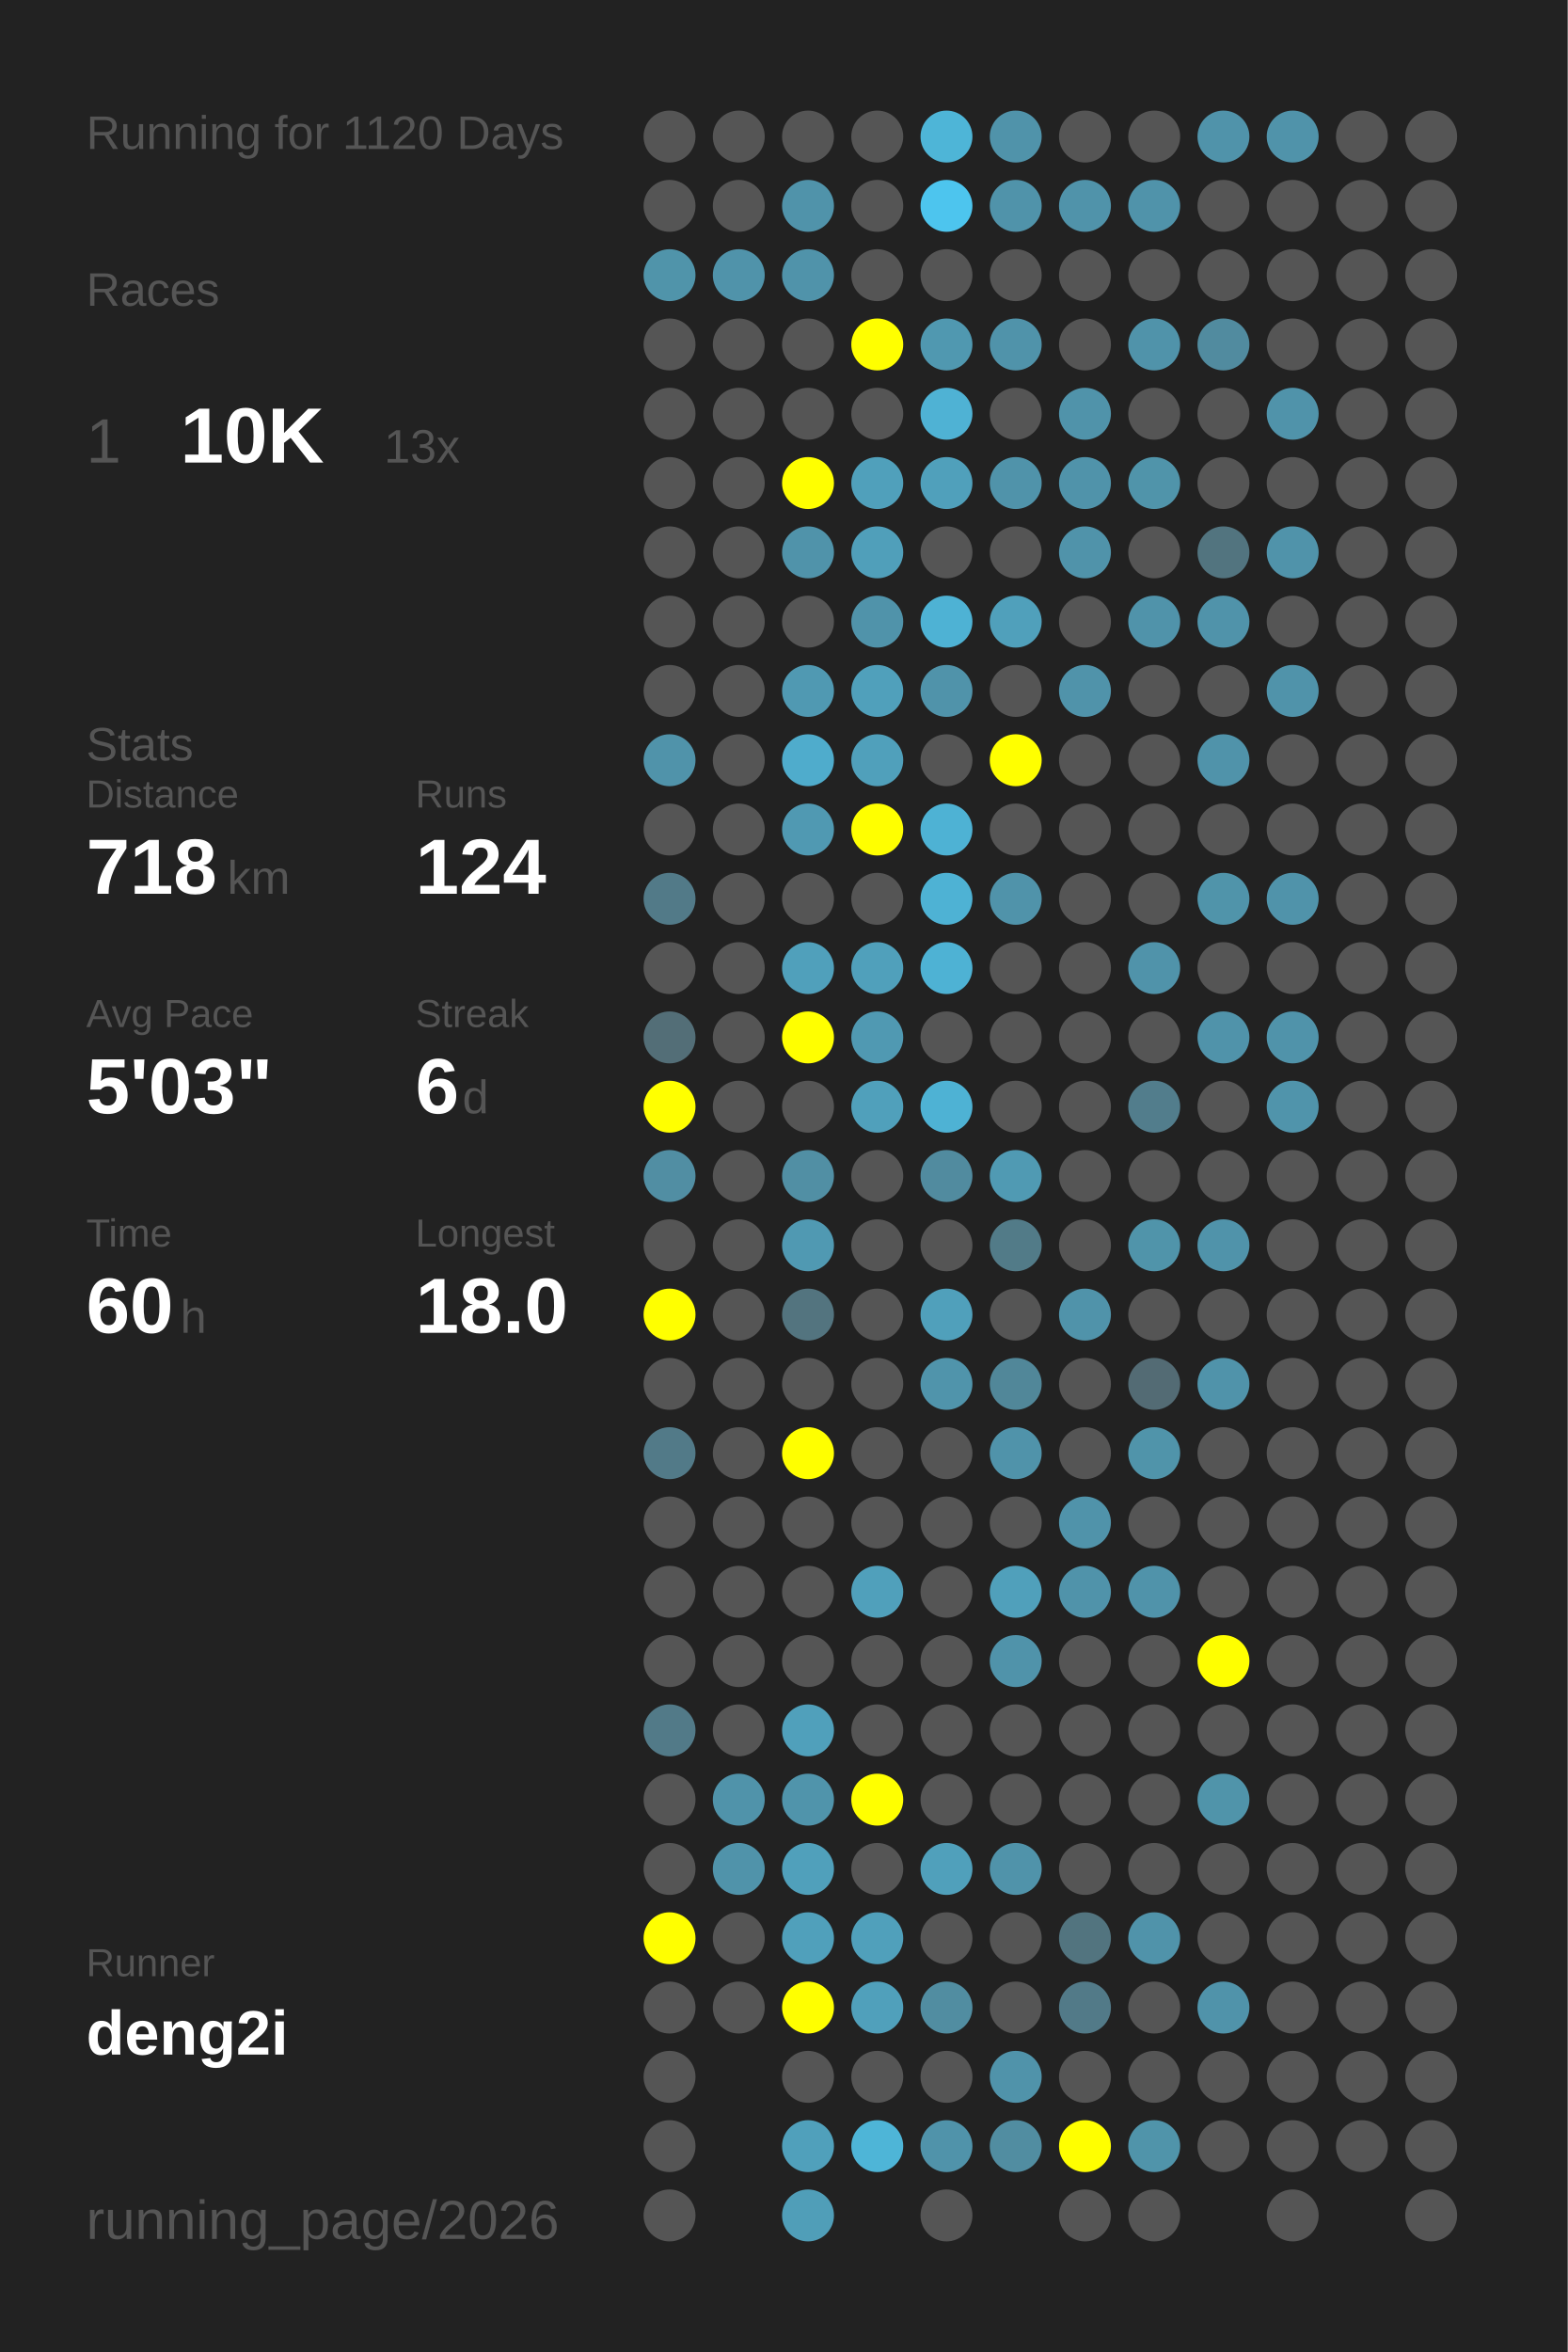
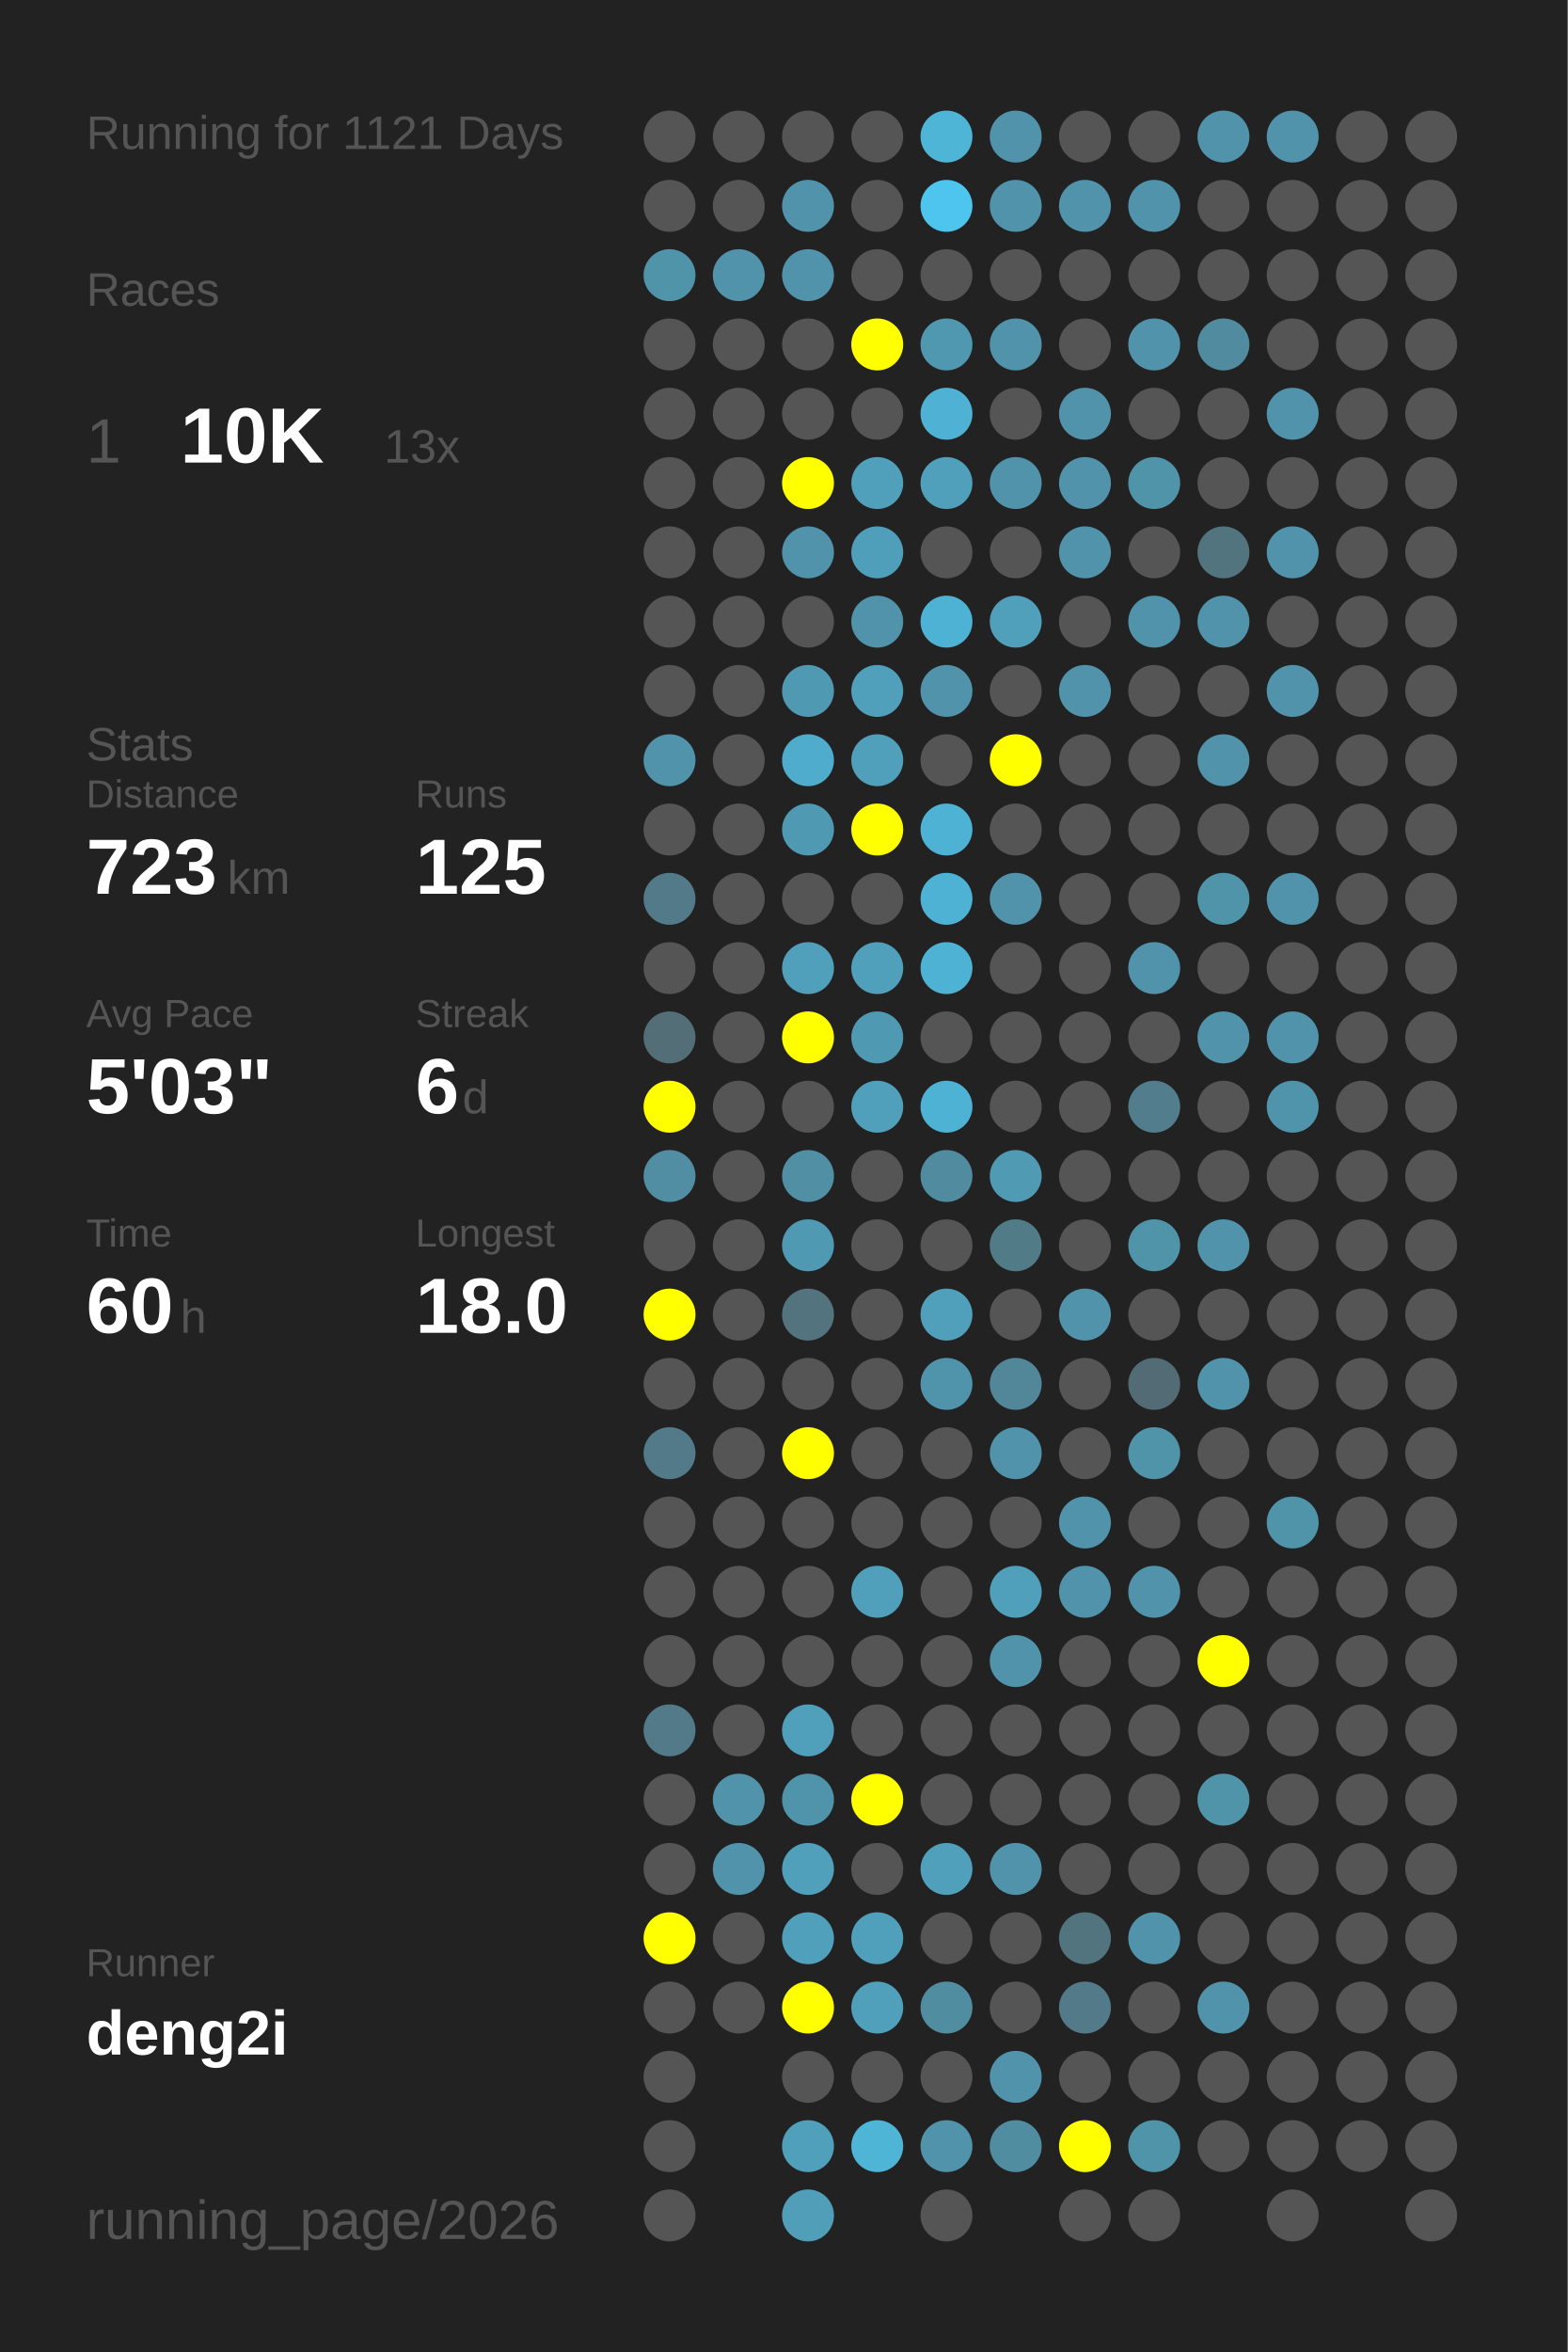
<svg xmlns="http://www.w3.org/2000/svg" baseProfile="full" height="300mm" version="1.1" viewBox="0,0,200,300" width="200mm">
  <defs />
  <rect fill="#222222" height="300" width="200" x="0" y="0" />
-   <text fill="#555555" style="font-size:6px; font-family:Arial;" x="11" y="19">Running for 1120 Days</text>
+   <text fill="#555555" style="font-size:6px; font-family:Arial;" x="11" y="19">Running for 1121 Days</text>
  <text fill="#555555" style="font-size:6px; font-family:Arial;" x="11" y="39">Races</text>
  <text fill="#555555" style="font-size:8px; font-family:Arial;" x="11" y="59">1</text>
  <text fill="#FFFFFF" style="font-size:10px; font-family:Arial; font-weight:bold;" x="23" y="59">10K</text>
  <text fill="#555555" style="font-size:6px; font-family:Arial;" x="49" y="59">13x</text>
  <text fill="#555555" style="font-size:6px; font-family:Arial;" x="11" y="97">Stats</text>
  <text fill="#555555" style="font-size:5px; font-family:Arial;" x="11" y="103">Distance</text>
-   <text fill="#FFFFFF" style="font-size:10px; font-family:Arial; font-weight:bold;" x="11" y="114">718</text>
+   <text fill="#FFFFFF" style="font-size:10px; font-family:Arial; font-weight:bold;" x="11" y="114">723</text>
  <text fill="#555555" style="font-size:6px; font-family:Arial;" x="29" y="114">km</text>
  <text fill="#555555" style="font-size:5px; font-family:Arial;" x="53" y="103">Runs</text>
-   <text fill="#FFFFFF" style="font-size:10px; font-family:Arial; font-weight:bold;" x="53" y="114">124</text>
+   <text fill="#FFFFFF" style="font-size:10px; font-family:Arial; font-weight:bold;" x="53" y="114">125</text>
  <text fill="#555555" style="font-size:5px; font-family:Arial;" x="11" y="131">Avg Pace</text>
  <text fill="#FFFFFF" style="font-size:10px; font-family:Arial; font-weight:bold;" x="11" y="142">5'03"</text>
  <text fill="#555555" style="font-size:5px; font-family:Arial;" x="53" y="131">Streak</text>
  <text fill="#FFFFFF" style="font-size:10px; font-family:Arial; font-weight:bold;" x="53" y="142">6</text>
  <text fill="#555555" style="font-size:6px; font-family:Arial;" x="59" y="142">d</text>
  <text fill="#555555" style="font-size:5px; font-family:Arial;" x="11" y="159">Time</text>
  <text fill="#FFFFFF" style="font-size:10px; font-family:Arial; font-weight:bold;" x="11" y="170">60</text>
  <text fill="#555555" style="font-size:6px; font-family:Arial;" x="23" y="170">h</text>
  <text fill="#555555" style="font-size:5px; font-family:Arial;" x="53" y="159">Longest</text>
  <text fill="#FFFFFF" style="font-size:10px; font-family:Arial; font-weight:bold;" x="53" y="170">18.0</text>
  <text fill="#555555" style="font-size:5px; font-family:Arial;" x="11" y="252.065">Runner</text>
  <text fill="#FFFFFF" style="font-size:8px; font-family:Arial; font-weight:bold;" x="11" y="262.065">deng2i</text>
  <text fill="#555555" style="font-size:7px; font-family:Arial;" x="11" y="285.581">running_page/2026</text>
  <circle cx="85.417" cy="17.419" fill="#555555" r="3.312" />
  <circle cx="85.417" cy="26.258" fill="#555555" r="3.312" />
  <circle cx="85.417" cy="35.097" fill="#5094aa" r="3.312" />
  <circle cx="85.417" cy="43.935" fill="#555555" r="3.312" />
  <circle cx="85.417" cy="52.774" fill="#555555" r="3.312" />
  <circle cx="85.417" cy="61.613" fill="#555555" r="3.312" />
  <circle cx="85.417" cy="70.452" fill="#555555" r="3.312" />
  <circle cx="85.417" cy="79.29" fill="#555555" r="3.312" />
  <circle cx="85.417" cy="88.129" fill="#555555" r="3.312" />
  <circle cx="85.417" cy="96.968" fill="#5093aa" r="3.312" />
  <circle cx="85.417" cy="105.806" fill="#555555" r="3.312" />
  <circle cx="85.417" cy="114.645" fill="#527a88" r="3.312" />
  <circle cx="85.417" cy="123.484" fill="#555555" r="3.312" />
  <circle cx="85.417" cy="132.323" fill="#536e77" r="3.312" />
  <circle cx="85.417" cy="141.161" fill="#FFFF00" r="3.312" />
  <circle cx="85.417" cy="150" fill="#518ea3" r="3.312" />
  <circle cx="85.417" cy="158.839" fill="#555555" r="3.312" />
  <circle cx="85.417" cy="167.677" fill="#FFFF00" r="3.312" />
  <circle cx="85.417" cy="176.516" fill="#555555" r="3.312" />
  <circle cx="85.417" cy="185.355" fill="#527a88" r="3.312" />
  <circle cx="85.417" cy="194.194" fill="#555555" r="3.312" />
  <circle cx="85.417" cy="203.032" fill="#555555" r="3.312" />
  <circle cx="85.417" cy="211.871" fill="#555555" r="3.312" />
  <circle cx="85.417" cy="220.71" fill="#527a88" r="3.312" />
  <circle cx="85.417" cy="229.548" fill="#555555" r="3.312" />
  <circle cx="85.417" cy="238.387" fill="#555555" r="3.312" />
  <circle cx="85.417" cy="247.226" fill="#FFFF00" r="3.312" />
  <circle cx="85.417" cy="256.065" fill="#555555" r="3.312" />
  <circle cx="85.417" cy="264.903" fill="#555555" r="3.312" />
  <circle cx="85.417" cy="273.742" fill="#555555" r="3.312" />
  <circle cx="85.417" cy="282.581" fill="#555555" r="3.312" />
  <circle cx="94.25" cy="17.419" fill="#555555" r="3.312" />
  <circle cx="94.25" cy="26.258" fill="#555555" r="3.312" />
  <circle cx="94.25" cy="35.097" fill="#5093aa" r="3.312" />
  <circle cx="94.25" cy="43.935" fill="#555555" r="3.312" />
  <circle cx="94.25" cy="52.774" fill="#555555" r="3.312" />
  <circle cx="94.25" cy="61.613" fill="#555555" r="3.312" />
  <circle cx="94.25" cy="70.452" fill="#555555" r="3.312" />
  <circle cx="94.25" cy="79.29" fill="#555555" r="3.312" />
  <circle cx="94.25" cy="88.129" fill="#555555" r="3.312" />
  <circle cx="94.25" cy="96.968" fill="#555555" r="3.312" />
  <circle cx="94.25" cy="105.806" fill="#555555" r="3.312" />
  <circle cx="94.25" cy="114.645" fill="#555555" r="3.312" />
  <circle cx="94.25" cy="123.484" fill="#555555" r="3.312" />
  <circle cx="94.25" cy="132.323" fill="#555555" r="3.312" />
  <circle cx="94.25" cy="141.161" fill="#555555" r="3.312" />
  <circle cx="94.25" cy="150" fill="#555555" r="3.312" />
  <circle cx="94.25" cy="158.839" fill="#555555" r="3.312" />
  <circle cx="94.25" cy="167.677" fill="#555555" r="3.312" />
  <circle cx="94.25" cy="176.516" fill="#555555" r="3.312" />
  <circle cx="94.25" cy="185.355" fill="#555555" r="3.312" />
  <circle cx="94.25" cy="194.194" fill="#555555" r="3.312" />
  <circle cx="94.25" cy="203.032" fill="#555555" r="3.312" />
  <circle cx="94.25" cy="211.871" fill="#555555" r="3.312" />
  <circle cx="94.25" cy="220.71" fill="#555555" r="3.312" />
  <circle cx="94.25" cy="229.548" fill="#5093aa" r="3.312" />
  <circle cx="94.25" cy="238.387" fill="#5093aa" r="3.312" />
  <circle cx="94.25" cy="247.226" fill="#555555" r="3.312" />
  <circle cx="94.25" cy="256.065" fill="#555555" r="3.312" />
  <circle cx="103.083" cy="17.419" fill="#555555" r="3.312" />
  <circle cx="103.083" cy="26.258" fill="#5093aa" r="3.312" />
  <circle cx="103.083" cy="35.097" fill="#5093aa" r="3.312" />
  <circle cx="103.083" cy="43.935" fill="#555555" r="3.312" />
  <circle cx="103.083" cy="52.774" fill="#555555" r="3.312" />
  <circle cx="103.083" cy="61.613" fill="#FFFF00" r="3.312" />
  <circle cx="103.083" cy="70.452" fill="#5093aa" r="3.312" />
  <circle cx="103.083" cy="79.29" fill="#555555" r="3.312" />
  <circle cx="103.083" cy="88.129" fill="#5099b2" r="3.312" />
  <circle cx="103.083" cy="96.968" fill="#4faccc" r="3.312" />
  <circle cx="103.083" cy="105.806" fill="#5099b2" r="3.312" />
  <circle cx="103.083" cy="114.645" fill="#555555" r="3.312" />
  <circle cx="103.083" cy="123.484" fill="#50a0bb" r="3.312" />
  <circle cx="103.083" cy="132.323" fill="#FFFF00" r="3.312" />
  <circle cx="103.083" cy="141.161" fill="#555555" r="3.312" />
  <circle cx="103.083" cy="150" fill="#518fa4" r="3.312" />
  <circle cx="103.083" cy="158.839" fill="#5099b2" r="3.312" />
  <circle cx="103.083" cy="167.677" fill="#53747f" r="3.312" />
  <circle cx="103.083" cy="176.516" fill="#555555" r="3.312" />
  <circle cx="103.083" cy="185.355" fill="#FFFF00" r="3.312" />
  <circle cx="103.083" cy="194.194" fill="#555555" r="3.312" />
  <circle cx="103.083" cy="203.032" fill="#555555" r="3.312" />
  <circle cx="103.083" cy="211.871" fill="#555555" r="3.312" />
  <circle cx="103.083" cy="220.71" fill="#50a0bb" r="3.312" />
  <circle cx="103.083" cy="229.548" fill="#5094ab" r="3.312" />
  <circle cx="103.083" cy="238.387" fill="#50a0bb" r="3.312" />
  <circle cx="103.083" cy="247.226" fill="#50a0bb" r="3.312" />
  <circle cx="103.083" cy="256.065" fill="#FFFF00" r="3.312" />
  <circle cx="103.083" cy="264.903" fill="#555555" r="3.312" />
  <circle cx="103.083" cy="273.742" fill="#50a0bb" r="3.312" />
  <circle cx="103.083" cy="282.581" fill="#509eb8" r="3.312" />
  <circle cx="111.917" cy="17.419" fill="#555555" r="3.312" />
  <circle cx="111.917" cy="26.258" fill="#555555" r="3.312" />
  <circle cx="111.917" cy="35.097" fill="#555555" r="3.312" />
  <circle cx="111.917" cy="43.935" fill="#FFFF00" r="3.312" />
  <circle cx="111.917" cy="52.774" fill="#555555" r="3.312" />
  <circle cx="111.917" cy="61.613" fill="#50a0bb" r="3.312" />
  <circle cx="111.917" cy="70.452" fill="#509fba" r="3.312" />
  <circle cx="111.917" cy="79.29" fill="#5093aa" r="3.312" />
  <circle cx="111.917" cy="88.129" fill="#50a0bb" r="3.312" />
  <circle cx="111.917" cy="96.968" fill="#50a0bb" r="3.312" />
  <circle cx="111.917" cy="105.806" fill="#FFFF00" r="3.312" />
  <circle cx="111.917" cy="114.645" fill="#555555" r="3.312" />
  <circle cx="111.917" cy="123.484" fill="#50a0bb" r="3.312" />
  <circle cx="111.917" cy="132.323" fill="#5099b2" r="3.312" />
  <circle cx="111.917" cy="141.161" fill="#50a0bb" r="3.312" />
  <circle cx="111.917" cy="150" fill="#555555" r="3.312" />
  <circle cx="111.917" cy="158.839" fill="#555555" r="3.312" />
  <circle cx="111.917" cy="167.677" fill="#555555" r="3.312" />
  <circle cx="111.917" cy="176.516" fill="#555555" r="3.312" />
  <circle cx="111.917" cy="185.355" fill="#555555" r="3.312" />
  <circle cx="111.917" cy="194.194" fill="#555555" r="3.312" />
  <circle cx="111.917" cy="203.032" fill="#50a0bb" r="3.312" />
  <circle cx="111.917" cy="211.871" fill="#555555" r="3.312" />
  <circle cx="111.917" cy="220.71" fill="#555555" r="3.312" />
  <circle cx="111.917" cy="229.548" fill="#FFFF00" r="3.312" />
  <circle cx="111.917" cy="238.387" fill="#555555" r="3.312" />
  <circle cx="111.917" cy="247.226" fill="#50a0bb" r="3.312" />
  <circle cx="111.917" cy="256.065" fill="#50a0bb" r="3.312" />
  <circle cx="111.917" cy="264.903" fill="#555555" r="3.312" />
  <circle cx="111.917" cy="273.742" fill="#4eb5d7" r="3.312" />
  <circle cx="120.75" cy="17.419" fill="#4eb5d7" r="3.312" />
  <circle cx="120.75" cy="26.258" fill="#4dc5ee" r="3.312" />
  <circle cx="120.75" cy="35.097" fill="#555555" r="3.312" />
  <circle cx="120.75" cy="43.935" fill="#5098b0" r="3.312" />
  <circle cx="120.75" cy="52.774" fill="#4fb2d4" r="3.312" />
  <circle cx="120.75" cy="61.613" fill="#50a0bb" r="3.312" />
  <circle cx="120.75" cy="70.452" fill="#555555" r="3.312" />
  <circle cx="120.75" cy="79.29" fill="#4eb2d4" r="3.312" />
  <circle cx="120.75" cy="88.129" fill="#5093aa" r="3.312" />
  <circle cx="120.75" cy="96.968" fill="#555555" r="3.312" />
  <circle cx="120.75" cy="105.806" fill="#4eb2d4" r="3.312" />
  <circle cx="120.75" cy="114.645" fill="#4eb2d4" r="3.312" />
  <circle cx="120.75" cy="123.484" fill="#4eb2d4" r="3.312" />
  <circle cx="120.75" cy="132.323" fill="#555555" r="3.312" />
  <circle cx="120.75" cy="141.161" fill="#4eb2d4" r="3.312" />
  <circle cx="120.75" cy="150" fill="#518b9f" r="3.312" />
  <circle cx="120.75" cy="158.839" fill="#555555" r="3.312" />
  <circle cx="120.75" cy="167.677" fill="#50a0bb" r="3.312" />
  <circle cx="120.75" cy="176.516" fill="#5094ab" r="3.312" />
  <circle cx="120.75" cy="185.355" fill="#555555" r="3.312" />
  <circle cx="120.75" cy="194.194" fill="#555555" r="3.312" />
  <circle cx="120.75" cy="203.032" fill="#555555" r="3.312" />
  <circle cx="120.75" cy="211.871" fill="#555555" r="3.312" />
  <circle cx="120.75" cy="220.71" fill="#555555" r="3.312" />
  <circle cx="120.75" cy="229.548" fill="#555555" r="3.312" />
  <circle cx="120.75" cy="238.387" fill="#50a0bb" r="3.312" />
  <circle cx="120.75" cy="247.226" fill="#555555" r="3.312" />
  <circle cx="120.75" cy="256.065" fill="#518da1" r="3.312" />
  <circle cx="120.75" cy="264.903" fill="#555555" r="3.312" />
  <circle cx="120.75" cy="273.742" fill="#5093aa" r="3.312" />
  <circle cx="120.75" cy="282.581" fill="#555555" r="3.312" />
  <circle cx="129.583" cy="17.419" fill="#5093aa" r="3.312" />
  <circle cx="129.583" cy="26.258" fill="#5093aa" r="3.312" />
  <circle cx="129.583" cy="35.097" fill="#555555" r="3.312" />
  <circle cx="129.583" cy="43.935" fill="#5093aa" r="3.312" />
  <circle cx="129.583" cy="52.774" fill="#555555" r="3.312" />
  <circle cx="129.583" cy="61.613" fill="#5093aa" r="3.312" />
  <circle cx="129.583" cy="70.452" fill="#555555" r="3.312" />
  <circle cx="129.583" cy="79.29" fill="#50a0bb" r="3.312" />
  <circle cx="129.583" cy="88.129" fill="#555555" r="3.312" />
  <circle cx="129.583" cy="96.968" fill="#FFFF00" r="3.312" />
  <circle cx="129.583" cy="105.806" fill="#555555" r="3.312" />
  <circle cx="129.583" cy="114.645" fill="#5093aa" r="3.312" />
  <circle cx="129.583" cy="123.484" fill="#555555" r="3.312" />
  <circle cx="129.583" cy="132.323" fill="#555555" r="3.312" />
  <circle cx="129.583" cy="141.161" fill="#555555" r="3.312" />
  <circle cx="129.583" cy="150" fill="#509ab3" r="3.312" />
  <circle cx="129.583" cy="158.839" fill="#527b88" r="3.312" />
  <circle cx="129.583" cy="167.677" fill="#555555" r="3.312" />
  <circle cx="129.583" cy="176.516" fill="#518799" r="3.312" />
  <circle cx="129.583" cy="185.355" fill="#5093aa" r="3.312" />
  <circle cx="129.583" cy="194.194" fill="#555555" r="3.312" />
  <circle cx="129.583" cy="203.032" fill="#50a0bb" r="3.312" />
  <circle cx="129.583" cy="211.871" fill="#5093aa" r="3.312" />
  <circle cx="129.583" cy="220.71" fill="#555555" r="3.312" />
  <circle cx="129.583" cy="229.548" fill="#555555" r="3.312" />
  <circle cx="129.583" cy="238.387" fill="#5093aa" r="3.312" />
  <circle cx="129.583" cy="247.226" fill="#555555" r="3.312" />
  <circle cx="129.583" cy="256.065" fill="#555555" r="3.312" />
  <circle cx="129.583" cy="264.903" fill="#5093aa" r="3.312" />
  <circle cx="129.583" cy="273.742" fill="#518da1" r="3.312" />
  <circle cx="138.417" cy="17.419" fill="#555555" r="3.312" />
  <circle cx="138.417" cy="26.258" fill="#5093aa" r="3.312" />
  <circle cx="138.417" cy="35.097" fill="#555555" r="3.312" />
  <circle cx="138.417" cy="43.935" fill="#555555" r="3.312" />
  <circle cx="138.417" cy="52.774" fill="#5093aa" r="3.312" />
  <circle cx="138.417" cy="61.613" fill="#5093aa" r="3.312" />
  <circle cx="138.417" cy="70.452" fill="#5093aa" r="3.312" />
  <circle cx="138.417" cy="79.29" fill="#555555" r="3.312" />
  <circle cx="138.417" cy="88.129" fill="#5093aa" r="3.312" />
  <circle cx="138.417" cy="96.968" fill="#555555" r="3.312" />
  <circle cx="138.417" cy="105.806" fill="#555555" r="3.312" />
  <circle cx="138.417" cy="114.645" fill="#555555" r="3.312" />
  <circle cx="138.417" cy="123.484" fill="#555555" r="3.312" />
  <circle cx="138.417" cy="132.323" fill="#555555" r="3.312" />
  <circle cx="138.417" cy="141.161" fill="#555555" r="3.312" />
  <circle cx="138.417" cy="150" fill="#555555" r="3.312" />
  <circle cx="138.417" cy="158.839" fill="#555555" r="3.312" />
  <circle cx="138.417" cy="167.677" fill="#5093aa" r="3.312" />
  <circle cx="138.417" cy="176.516" fill="#555555" r="3.312" />
  <circle cx="138.417" cy="185.355" fill="#555555" r="3.312" />
  <circle cx="138.417" cy="194.194" fill="#5093aa" r="3.312" />
  <circle cx="138.417" cy="203.032" fill="#5093aa" r="3.312" />
  <circle cx="138.417" cy="211.871" fill="#555555" r="3.312" />
  <circle cx="138.417" cy="220.71" fill="#555555" r="3.312" />
  <circle cx="138.417" cy="229.548" fill="#555555" r="3.312" />
  <circle cx="138.417" cy="238.387" fill="#555555" r="3.312" />
  <circle cx="138.417" cy="247.226" fill="#52747f" r="3.312" />
  <circle cx="138.417" cy="256.065" fill="#527a88" r="3.312" />
  <circle cx="138.417" cy="264.903" fill="#555555" r="3.312" />
  <circle cx="138.417" cy="273.742" fill="#FFFF00" r="3.312" />
  <circle cx="138.417" cy="282.581" fill="#555555" r="3.312" />
  <circle cx="147.25" cy="17.419" fill="#555555" r="3.312" />
  <circle cx="147.25" cy="26.258" fill="#5093aa" r="3.312" />
  <circle cx="147.25" cy="35.097" fill="#555555" r="3.312" />
  <circle cx="147.25" cy="43.935" fill="#5093aa" r="3.312" />
  <circle cx="147.25" cy="52.774" fill="#555555" r="3.312" />
  <circle cx="147.25" cy="61.613" fill="#5094aa" r="3.312" />
  <circle cx="147.25" cy="70.452" fill="#555555" r="3.312" />
  <circle cx="147.25" cy="79.29" fill="#5093aa" r="3.312" />
  <circle cx="147.25" cy="88.129" fill="#555555" r="3.312" />
  <circle cx="147.25" cy="96.968" fill="#555555" r="3.312" />
  <circle cx="147.25" cy="105.806" fill="#555555" r="3.312" />
  <circle cx="147.25" cy="114.645" fill="#555555" r="3.312" />
  <circle cx="147.25" cy="123.484" fill="#5093aa" r="3.312" />
  <circle cx="147.25" cy="132.323" fill="#555555" r="3.312" />
  <circle cx="147.25" cy="141.161" fill="#527d8c" r="3.312" />
  <circle cx="147.25" cy="150" fill="#555555" r="3.312" />
  <circle cx="147.25" cy="158.839" fill="#5094aa" r="3.312" />
  <circle cx="147.25" cy="167.677" fill="#555555" r="3.312" />
  <circle cx="147.25" cy="176.516" fill="#536b74" r="3.312" />
  <circle cx="147.25" cy="185.355" fill="#5094aa" r="3.312" />
  <circle cx="147.25" cy="194.194" fill="#555555" r="3.312" />
  <circle cx="147.25" cy="203.032" fill="#5093aa" r="3.312" />
  <circle cx="147.25" cy="211.871" fill="#555555" r="3.312" />
  <circle cx="147.25" cy="220.71" fill="#555555" r="3.312" />
  <circle cx="147.25" cy="229.548" fill="#555555" r="3.312" />
  <circle cx="147.25" cy="238.387" fill="#555555" r="3.312" />
  <circle cx="147.25" cy="247.226" fill="#5093aa" r="3.312" />
  <circle cx="147.25" cy="256.065" fill="#555555" r="3.312" />
  <circle cx="147.25" cy="264.903" fill="#555555" r="3.312" />
  <circle cx="147.25" cy="273.742" fill="#5094aa" r="3.312" />
  <circle cx="147.25" cy="282.581" fill="#555555" r="3.312" />
  <circle cx="156.083" cy="17.419" fill="#5093aa" r="3.312" />
  <circle cx="156.083" cy="26.258" fill="#555555" r="3.312" />
  <circle cx="156.083" cy="35.097" fill="#555555" r="3.312" />
  <circle cx="156.083" cy="43.935" fill="#518b9f" r="3.312" />
  <circle cx="156.083" cy="52.774" fill="#555555" r="3.312" />
  <circle cx="156.083" cy="61.613" fill="#555555" r="3.312" />
  <circle cx="156.083" cy="70.452" fill="#52747f" r="3.312" />
  <circle cx="156.083" cy="79.29" fill="#5093aa" r="3.312" />
  <circle cx="156.083" cy="88.129" fill="#555555" r="3.312" />
  <circle cx="156.083" cy="96.968" fill="#5093aa" r="3.312" />
  <circle cx="156.083" cy="105.806" fill="#555555" r="3.312" />
  <circle cx="156.083" cy="114.645" fill="#5094aa" r="3.312" />
  <circle cx="156.083" cy="123.484" fill="#555555" r="3.312" />
  <circle cx="156.083" cy="132.323" fill="#5093aa" r="3.312" />
  <circle cx="156.083" cy="141.161" fill="#555555" r="3.312" />
  <circle cx="156.083" cy="150" fill="#555555" r="3.312" />
  <circle cx="156.083" cy="158.839" fill="#5093aa" r="3.312" />
  <circle cx="156.083" cy="167.677" fill="#555555" r="3.312" />
  <circle cx="156.083" cy="176.516" fill="#5093aa" r="3.312" />
  <circle cx="156.083" cy="185.355" fill="#555555" r="3.312" />
  <circle cx="156.083" cy="194.194" fill="#555555" r="3.312" />
  <circle cx="156.083" cy="203.032" fill="#555555" r="3.312" />
  <circle cx="156.083" cy="211.871" fill="#FFFF00" r="3.312" />
  <circle cx="156.083" cy="220.71" fill="#555555" r="3.312" />
  <circle cx="156.083" cy="229.548" fill="#5094aa" r="3.312" />
  <circle cx="156.083" cy="238.387" fill="#555555" r="3.312" />
  <circle cx="156.083" cy="247.226" fill="#555555" r="3.312" />
  <circle cx="156.083" cy="256.065" fill="#5093aa" r="3.312" />
  <circle cx="156.083" cy="264.903" fill="#555555" r="3.312" />
  <circle cx="156.083" cy="273.742" fill="#555555" r="3.312" />
  <circle cx="164.917" cy="17.419" fill="#5093aa" r="3.312" />
  <circle cx="164.917" cy="26.258" fill="#555555" r="3.312" />
  <circle cx="164.917" cy="35.097" fill="#555555" r="3.312" />
  <circle cx="164.917" cy="43.935" fill="#555555" r="3.312" />
  <circle cx="164.917" cy="52.774" fill="#5093aa" r="3.312" />
  <circle cx="164.917" cy="61.613" fill="#555555" r="3.312" />
  <circle cx="164.917" cy="70.452" fill="#5093aa" r="3.312" />
  <circle cx="164.917" cy="79.29" fill="#555555" r="3.312" />
  <circle cx="164.917" cy="88.129" fill="#5093aa" r="3.312" />
  <circle cx="164.917" cy="96.968" fill="#555555" r="3.312" />
  <circle cx="164.917" cy="105.806" fill="#555555" r="3.312" />
  <circle cx="164.917" cy="114.645" fill="#5093aa" r="3.312" />
  <circle cx="164.917" cy="123.484" fill="#555555" r="3.312" />
  <circle cx="164.917" cy="132.323" fill="#5093aa" r="3.312" />
  <circle cx="164.917" cy="141.161" fill="#5094ab" r="3.312" />
  <circle cx="164.917" cy="150" fill="#555555" r="3.312" />
  <circle cx="164.917" cy="158.839" fill="#555555" r="3.312" />
  <circle cx="164.917" cy="167.677" fill="#555555" r="3.312" />
  <circle cx="164.917" cy="176.516" fill="#555555" r="3.312" />
  <circle cx="164.917" cy="185.355" fill="#555555" r="3.312" />
-   <circle cx="164.917" cy="194.194" fill="#555555" r="3.312" />
+   <circle cx="164.917" cy="194.194" fill="#5094aa" r="3.312" />
  <circle cx="164.917" cy="203.032" fill="#555555" r="3.312" />
  <circle cx="164.917" cy="211.871" fill="#555555" r="3.312" />
  <circle cx="164.917" cy="220.71" fill="#555555" r="3.312" />
  <circle cx="164.917" cy="229.548" fill="#555555" r="3.312" />
  <circle cx="164.917" cy="238.387" fill="#555555" r="3.312" />
  <circle cx="164.917" cy="247.226" fill="#555555" r="3.312" />
  <circle cx="164.917" cy="256.065" fill="#555555" r="3.312" />
  <circle cx="164.917" cy="264.903" fill="#555555" r="3.312" />
  <circle cx="164.917" cy="273.742" fill="#555555" r="3.312" />
  <circle cx="164.917" cy="282.581" fill="#555555" r="3.312" />
  <circle cx="173.75" cy="17.419" fill="#555555" r="3.312" />
  <circle cx="173.75" cy="26.258" fill="#555555" r="3.312" />
  <circle cx="173.75" cy="35.097" fill="#555555" r="3.312" />
  <circle cx="173.75" cy="43.935" fill="#555555" r="3.312" />
  <circle cx="173.75" cy="52.774" fill="#555555" r="3.312" />
  <circle cx="173.75" cy="61.613" fill="#555555" r="3.312" />
  <circle cx="173.75" cy="70.452" fill="#555555" r="3.312" />
  <circle cx="173.75" cy="79.29" fill="#555555" r="3.312" />
  <circle cx="173.75" cy="88.129" fill="#555555" r="3.312" />
  <circle cx="173.75" cy="96.968" fill="#555555" r="3.312" />
  <circle cx="173.75" cy="105.806" fill="#555555" r="3.312" />
  <circle cx="173.75" cy="114.645" fill="#555555" r="3.312" />
  <circle cx="173.75" cy="123.484" fill="#555555" r="3.312" />
  <circle cx="173.75" cy="132.323" fill="#555555" r="3.312" />
  <circle cx="173.75" cy="141.161" fill="#555555" r="3.312" />
  <circle cx="173.75" cy="150" fill="#555555" r="3.312" />
  <circle cx="173.75" cy="158.839" fill="#555555" r="3.312" />
  <circle cx="173.75" cy="167.677" fill="#555555" r="3.312" />
  <circle cx="173.75" cy="176.516" fill="#555555" r="3.312" />
  <circle cx="173.75" cy="185.355" fill="#555555" r="3.312" />
  <circle cx="173.75" cy="194.194" fill="#555555" r="3.312" />
  <circle cx="173.75" cy="203.032" fill="#555555" r="3.312" />
  <circle cx="173.75" cy="211.871" fill="#555555" r="3.312" />
  <circle cx="173.75" cy="220.71" fill="#555555" r="3.312" />
  <circle cx="173.75" cy="229.548" fill="#555555" r="3.312" />
  <circle cx="173.75" cy="238.387" fill="#555555" r="3.312" />
  <circle cx="173.75" cy="247.226" fill="#555555" r="3.312" />
  <circle cx="173.75" cy="256.065" fill="#555555" r="3.312" />
  <circle cx="173.75" cy="264.903" fill="#555555" r="3.312" />
  <circle cx="173.75" cy="273.742" fill="#555555" r="3.312" />
  <circle cx="182.583" cy="17.419" fill="#555555" r="3.312" />
  <circle cx="182.583" cy="26.258" fill="#555555" r="3.312" />
  <circle cx="182.583" cy="35.097" fill="#555555" r="3.312" />
  <circle cx="182.583" cy="43.935" fill="#555555" r="3.312" />
  <circle cx="182.583" cy="52.774" fill="#555555" r="3.312" />
  <circle cx="182.583" cy="61.613" fill="#555555" r="3.312" />
  <circle cx="182.583" cy="70.452" fill="#555555" r="3.312" />
  <circle cx="182.583" cy="79.29" fill="#555555" r="3.312" />
  <circle cx="182.583" cy="88.129" fill="#555555" r="3.312" />
  <circle cx="182.583" cy="96.968" fill="#555555" r="3.312" />
  <circle cx="182.583" cy="105.806" fill="#555555" r="3.312" />
  <circle cx="182.583" cy="114.645" fill="#555555" r="3.312" />
  <circle cx="182.583" cy="123.484" fill="#555555" r="3.312" />
  <circle cx="182.583" cy="132.323" fill="#555555" r="3.312" />
  <circle cx="182.583" cy="141.161" fill="#555555" r="3.312" />
  <circle cx="182.583" cy="150" fill="#555555" r="3.312" />
  <circle cx="182.583" cy="158.839" fill="#555555" r="3.312" />
  <circle cx="182.583" cy="167.677" fill="#555555" r="3.312" />
  <circle cx="182.583" cy="176.516" fill="#555555" r="3.312" />
  <circle cx="182.583" cy="185.355" fill="#555555" r="3.312" />
  <circle cx="182.583" cy="194.194" fill="#555555" r="3.312" />
  <circle cx="182.583" cy="203.032" fill="#555555" r="3.312" />
  <circle cx="182.583" cy="211.871" fill="#555555" r="3.312" />
  <circle cx="182.583" cy="220.71" fill="#555555" r="3.312" />
  <circle cx="182.583" cy="229.548" fill="#555555" r="3.312" />
  <circle cx="182.583" cy="238.387" fill="#555555" r="3.312" />
  <circle cx="182.583" cy="247.226" fill="#555555" r="3.312" />
  <circle cx="182.583" cy="256.065" fill="#555555" r="3.312" />
  <circle cx="182.583" cy="264.903" fill="#555555" r="3.312" />
  <circle cx="182.583" cy="273.742" fill="#555555" r="3.312" />
  <circle cx="182.583" cy="282.581" fill="#555555" r="3.312" />
</svg>
